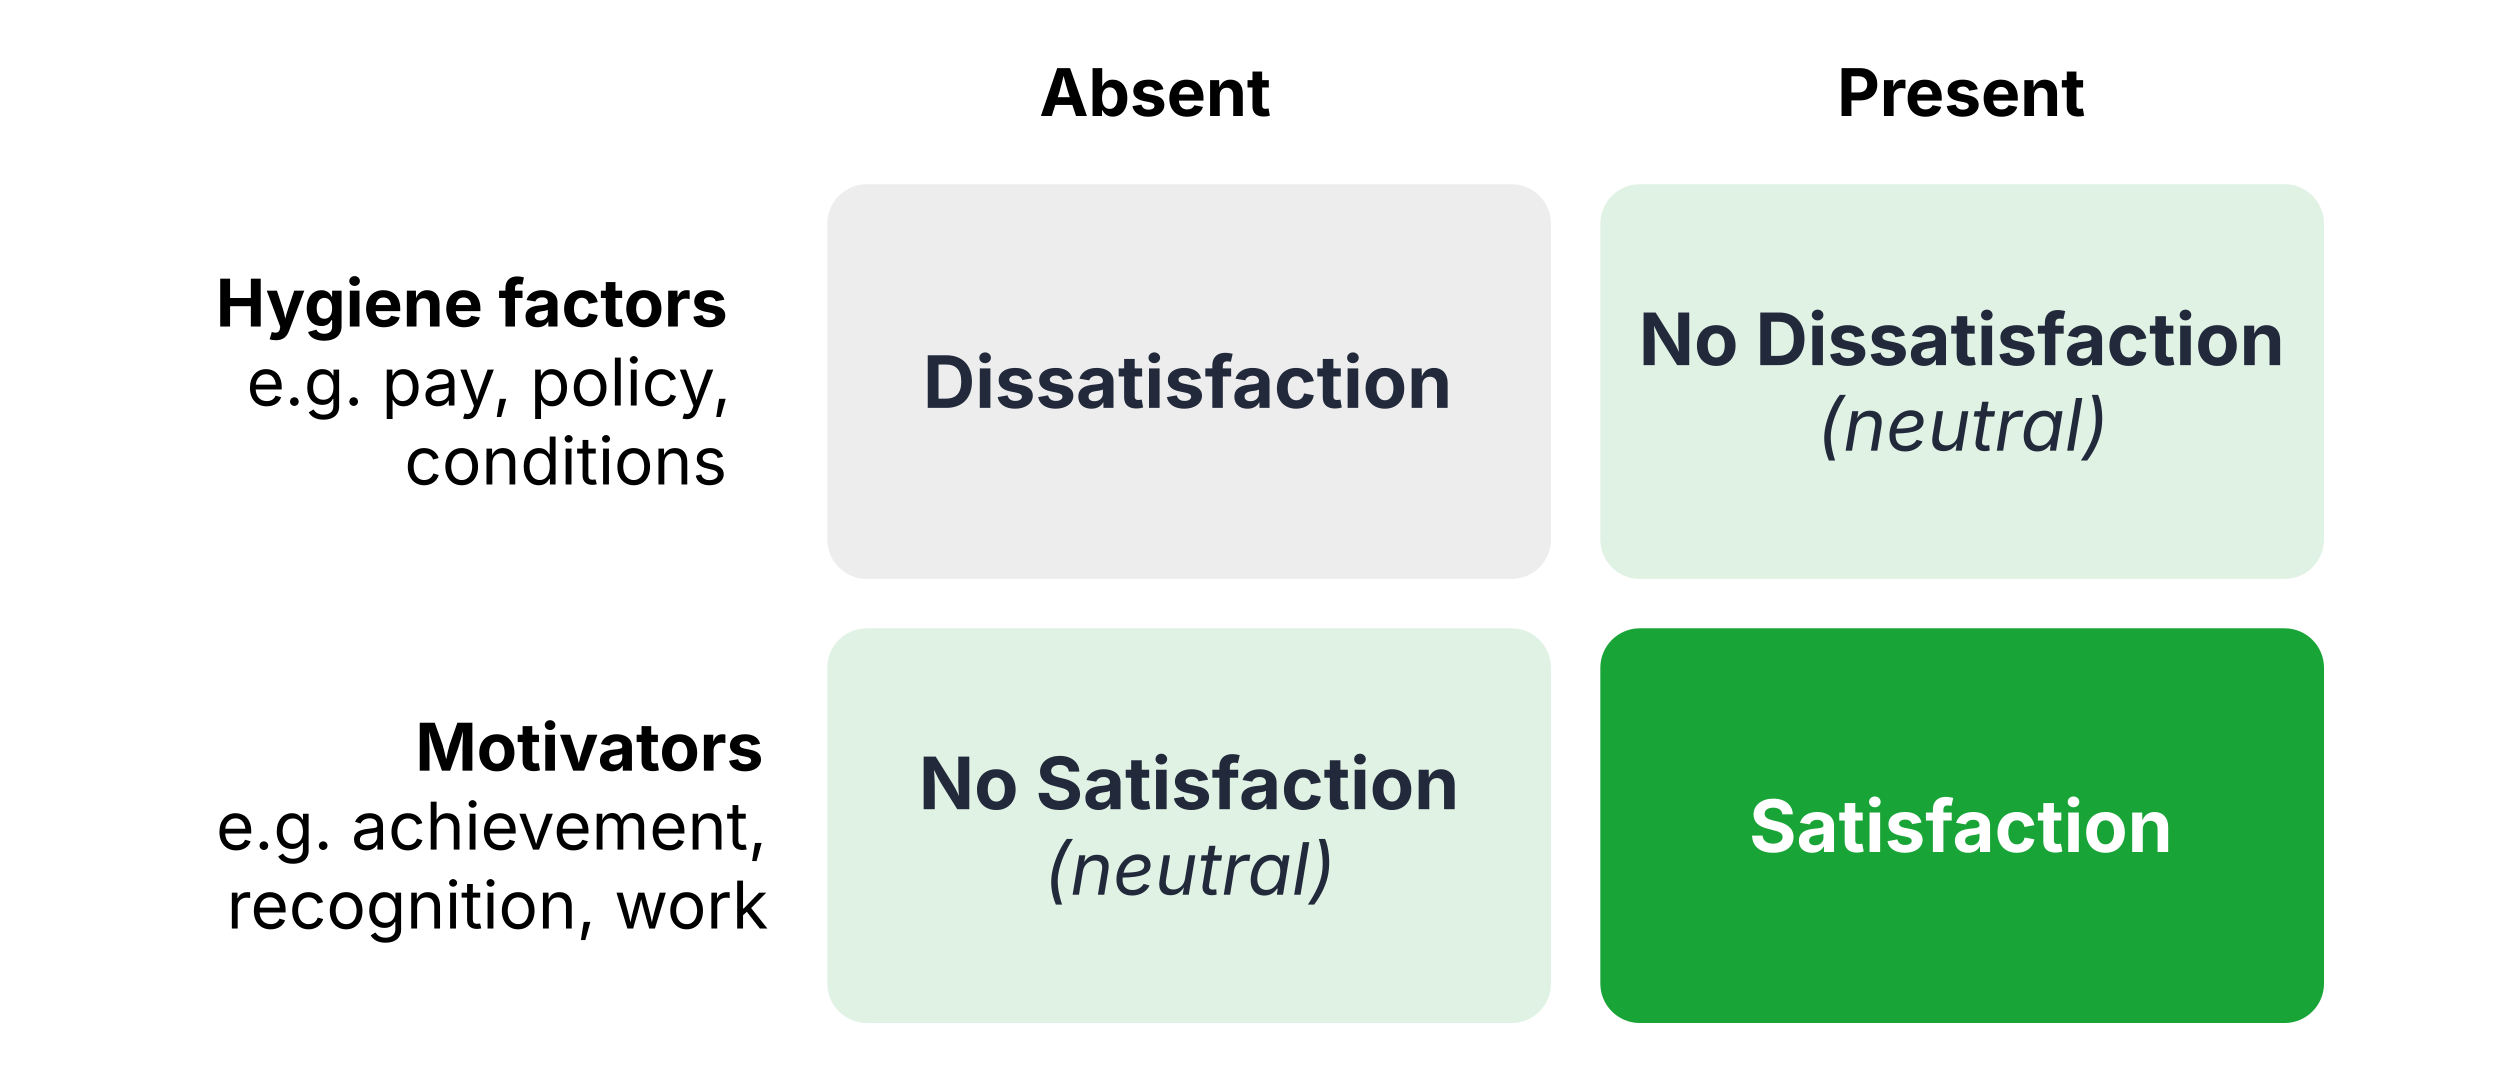
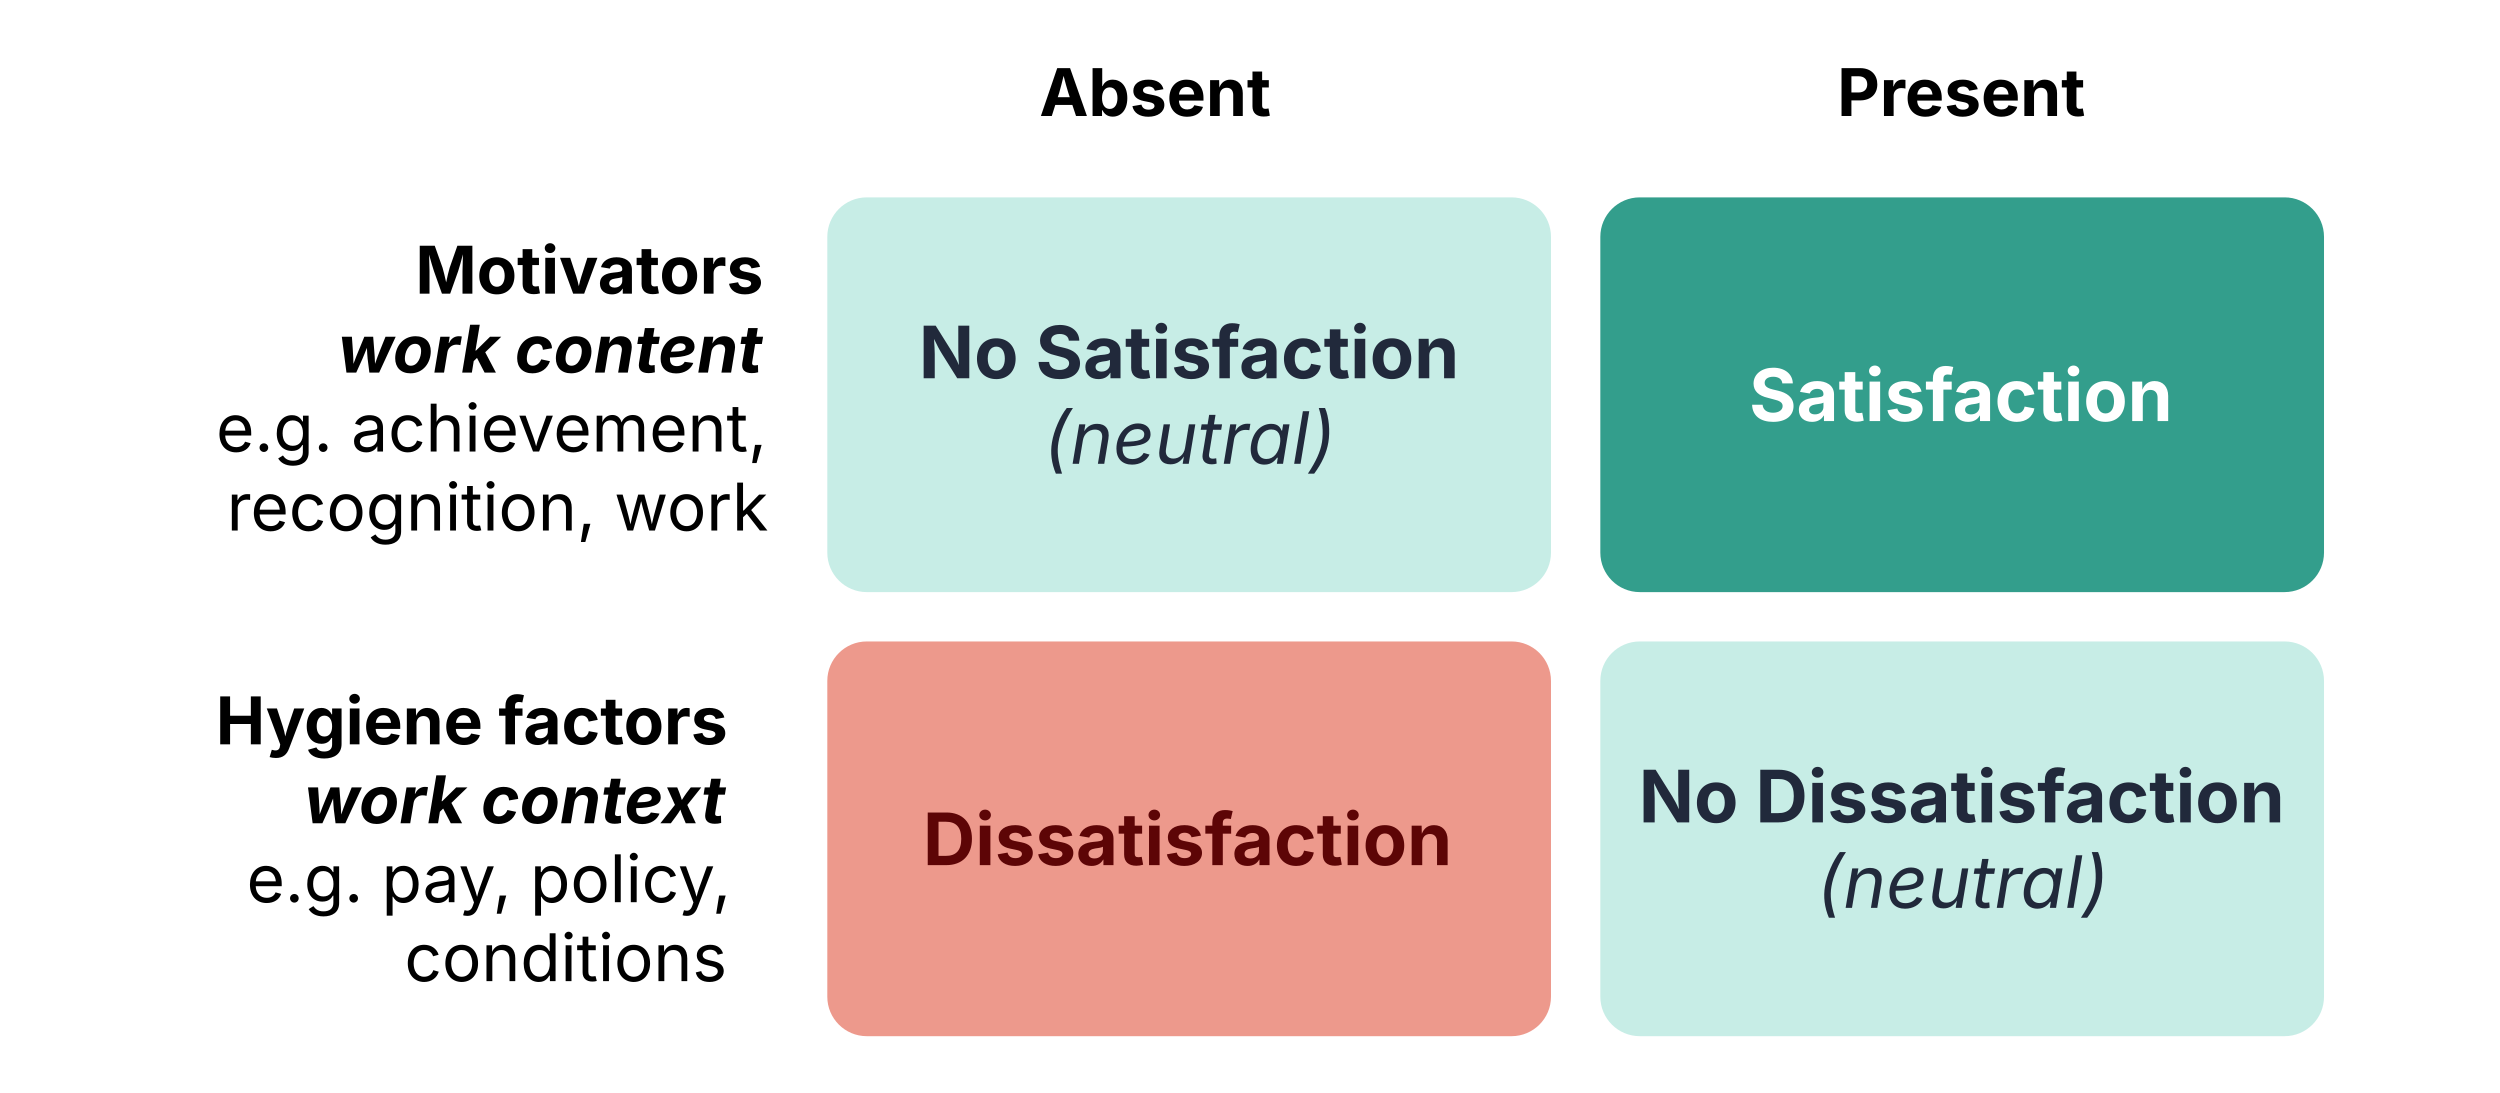
- <svg xmlns="http://www.w3.org/2000/svg" viewBox="0 98 380 164" fill="none">
+ <svg xmlns="http://www.w3.org/2000/svg" viewBox="0 98 380 166" fill="none">
+   <style>text{font-family:Inter,Helvetica,Arial,sans-serif}</style>
  <rect width="380" height="300" fill="white" />
-   <text fill="black" style="white-space: pre" xml:space="preserve" font-family="Inter, Helvetica, Arial, sans-serif" font-size="10" font-weight="bold" letter-spacing="0em">
+   <text fill="black" style="white-space: pre" xml:space="preserve" font-family="Inter" font-size="10" font-weight="bold" letter-spacing="0em">
    <tspan x="157.981" y="115.636">Absent</tspan>
  </text>
-   <text fill="black" style="white-space: pre" xml:space="preserve" font-family="Inter, Helvetica, Arial, sans-serif" font-size="10" font-weight="bold" letter-spacing="0em">
+   <text fill="black" style="white-space: pre" xml:space="preserve" font-family="Inter" font-size="10" font-weight="bold" letter-spacing="0em">
    <tspan x="279.256" y="115.636">Present</tspan>
  </text>
-   <text fill="black" style="white-space: pre" xml:space="preserve" font-family="Inter, Helvetica, Arial, sans-serif" font-size="10" letter-spacing="0em">
-     <tspan x="37.476" y="159.636">e.g. pay, policy, </tspan>
-     <tspan x="61.47" y="171.636">conditions</tspan>
+   <text fill="black" style="white-space: pre" xml:space="preserve" font-family="Inter" font-size="10" letter-spacing="0em">
+     <tspan x="37.476" y="235.136">e.g. pay, policy, </tspan>
+     <tspan x="61.47" y="247.136">conditions</tspan>
  </text>
-   <text fill="black" style="white-space: pre" xml:space="preserve" font-family="Inter, Helvetica, Arial, sans-serif" font-size="10" font-weight="bold" letter-spacing="0em">
-     <tspan x="32.818" y="147.636">Hygiene factors
+   <text fill="black" style="white-space: pre" xml:space="preserve" font-family="Inter" font-size="10" font-weight="bold" letter-spacing="0em">
+     <tspan x="32.818" y="211.136">Hygiene factors
</tspan>
  </text>
-   <rect x="125.75" y="126" width="110" height="60" rx="6" fill="#EDEDED" />
-   <text fill="#21293B" style="white-space: pre" xml:space="preserve" font-family="Inter, Helvetica, Arial, sans-serif" font-size="11" font-weight="bold" letter-spacing="0em">
-     <tspan x="140.295" y="160">Dissatisfaction</tspan>
-   </text>
-   <rect x="243.25" y="126" width="110" height="60" rx="6" fill="#E0F2E4" />
-   <text fill="#21293B" style="white-space: pre" xml:space="preserve" font-family="Inter, Helvetica, Arial, sans-serif" font-size="11" font-style="italic" letter-spacing="0em">
-     <tspan x="276.18" y="166.5">(neutral)</tspan>
-   </text>
-   <text fill="#21293B" style="white-space: pre" xml:space="preserve" font-family="Inter, Helvetica, Arial, sans-serif" font-size="11" font-weight="bold" letter-spacing="0em">
-     <tspan x="249.104" y="153.5">No Dissatisfaction
+   <text fill="black" style="white-space: pre" xml:space="preserve" font-family="Inter" font-size="10" font-style="italic" font-weight="bold" letter-spacing="0em">
+     <tspan x="46.206" y="223.136">work context
</tspan>
  </text>
-   <text fill="black" style="white-space: pre" xml:space="preserve" font-family="Inter, Helvetica, Arial, sans-serif" font-size="10" letter-spacing="0em">
-     <tspan x="32.84" y="227.136">e.g. achievement,
- </tspan>
-     <tspan x="34.471" y="239.136">recognition, work</tspan>
+   <rect x="125.75" y="195.5" width="110" height="60" rx="6" fill="#ED998C" />
+   <text fill="#5D0506" style="white-space: pre" xml:space="preserve" font-family="Inter" font-size="11" font-weight="bold" letter-spacing="0em">
+     <tspan x="140.295" y="229.5">Dissatisfaction</tspan>
  </text>
-   <text fill="black" style="white-space: pre" xml:space="preserve" font-family="Inter, Helvetica, Arial, sans-serif" font-size="10" font-weight="bold" letter-spacing="0em">
-     <tspan x="63.143" y="215.136">Motivators
+   <rect x="243.25" y="195.5" width="110" height="60" rx="6" fill="#C7EDE6" />
+   <text fill="#21293B" style="white-space: pre" xml:space="preserve" font-family="Inter" font-size="11" font-style="italic" letter-spacing="0em">
+     <tspan x="276.18" y="236">(neutral)</tspan>
+   </text>
+   <text fill="#21293B" style="white-space: pre" xml:space="preserve" font-family="Inter" font-size="11" font-weight="bold" letter-spacing="0em">
+     <tspan x="249.104" y="223">No Dissatisfaction
</tspan>
  </text>
-   <rect x="125.75" y="193.5" width="110" height="60" rx="6" fill="#E0F2E4" />
-   <text fill="#21293B" style="white-space: pre" xml:space="preserve" font-family="Inter, Helvetica, Arial, sans-serif" font-size="11" font-style="italic" letter-spacing="0em">
-     <tspan x="158.68" y="234">(neutral)</tspan>
+   <text fill="black" style="white-space: pre" xml:space="preserve" font-family="Inter" font-size="10" letter-spacing="0em">
+     <tspan x="32.84" y="166.636">e.g. achievement,
+ </tspan>
+     <tspan x="34.471" y="178.636">recognition, work</tspan>
  </text>
-   <text fill="#21293B" style="white-space: pre" xml:space="preserve" font-family="Inter, Helvetica, Arial, sans-serif" font-size="11" font-weight="bold" letter-spacing="0em">
-     <tspan x="139.677" y="221">No Satisfaction
+   <text fill="black" style="white-space: pre" xml:space="preserve" font-family="Inter" font-size="10" font-weight="bold" letter-spacing="0em">
+     <tspan x="63.143" y="142.636">Motivators
</tspan>
  </text>
-   <rect x="243.25" y="193.5" width="110" height="60" rx="6" fill="#19A437" />
-   <text fill="white" style="white-space: pre" xml:space="preserve" font-family="Inter, Helvetica, Arial, sans-serif" font-size="11" font-weight="bold" letter-spacing="0em">
-     <tspan x="265.868" y="227.5">Satisfaction</tspan>
+   <text fill="black" style="white-space: pre" xml:space="preserve" font-family="Inter" font-size="10" font-style="italic" font-weight="bold" letter-spacing="0em">
+     <tspan x="51.346" y="154.636">work content
+ </tspan>
+   </text>
+   <rect x="125.75" y="128" width="110" height="60" rx="6" fill="#C7EDE6" />
+   <text fill="#21293B" style="white-space: pre" xml:space="preserve" font-family="Inter" font-size="11" font-style="italic" letter-spacing="0em">
+     <tspan x="158.68" y="168.5">(neutral)</tspan>
+   </text>
+   <text fill="#21293B" style="white-space: pre" xml:space="preserve" font-family="Inter" font-size="11" font-weight="bold" letter-spacing="0em">
+     <tspan x="139.677" y="155.5">No Satisfaction
+ </tspan>
+   </text>
+   <rect x="243.25" y="128" width="110" height="60" rx="6" fill="#339E8C" />
+   <text fill="white" style="white-space: pre" xml:space="preserve" font-family="Inter" font-size="11" font-weight="bold" letter-spacing="0em">
+     <tspan x="265.868" y="162">Satisfaction</tspan>
  </text>
</svg>
